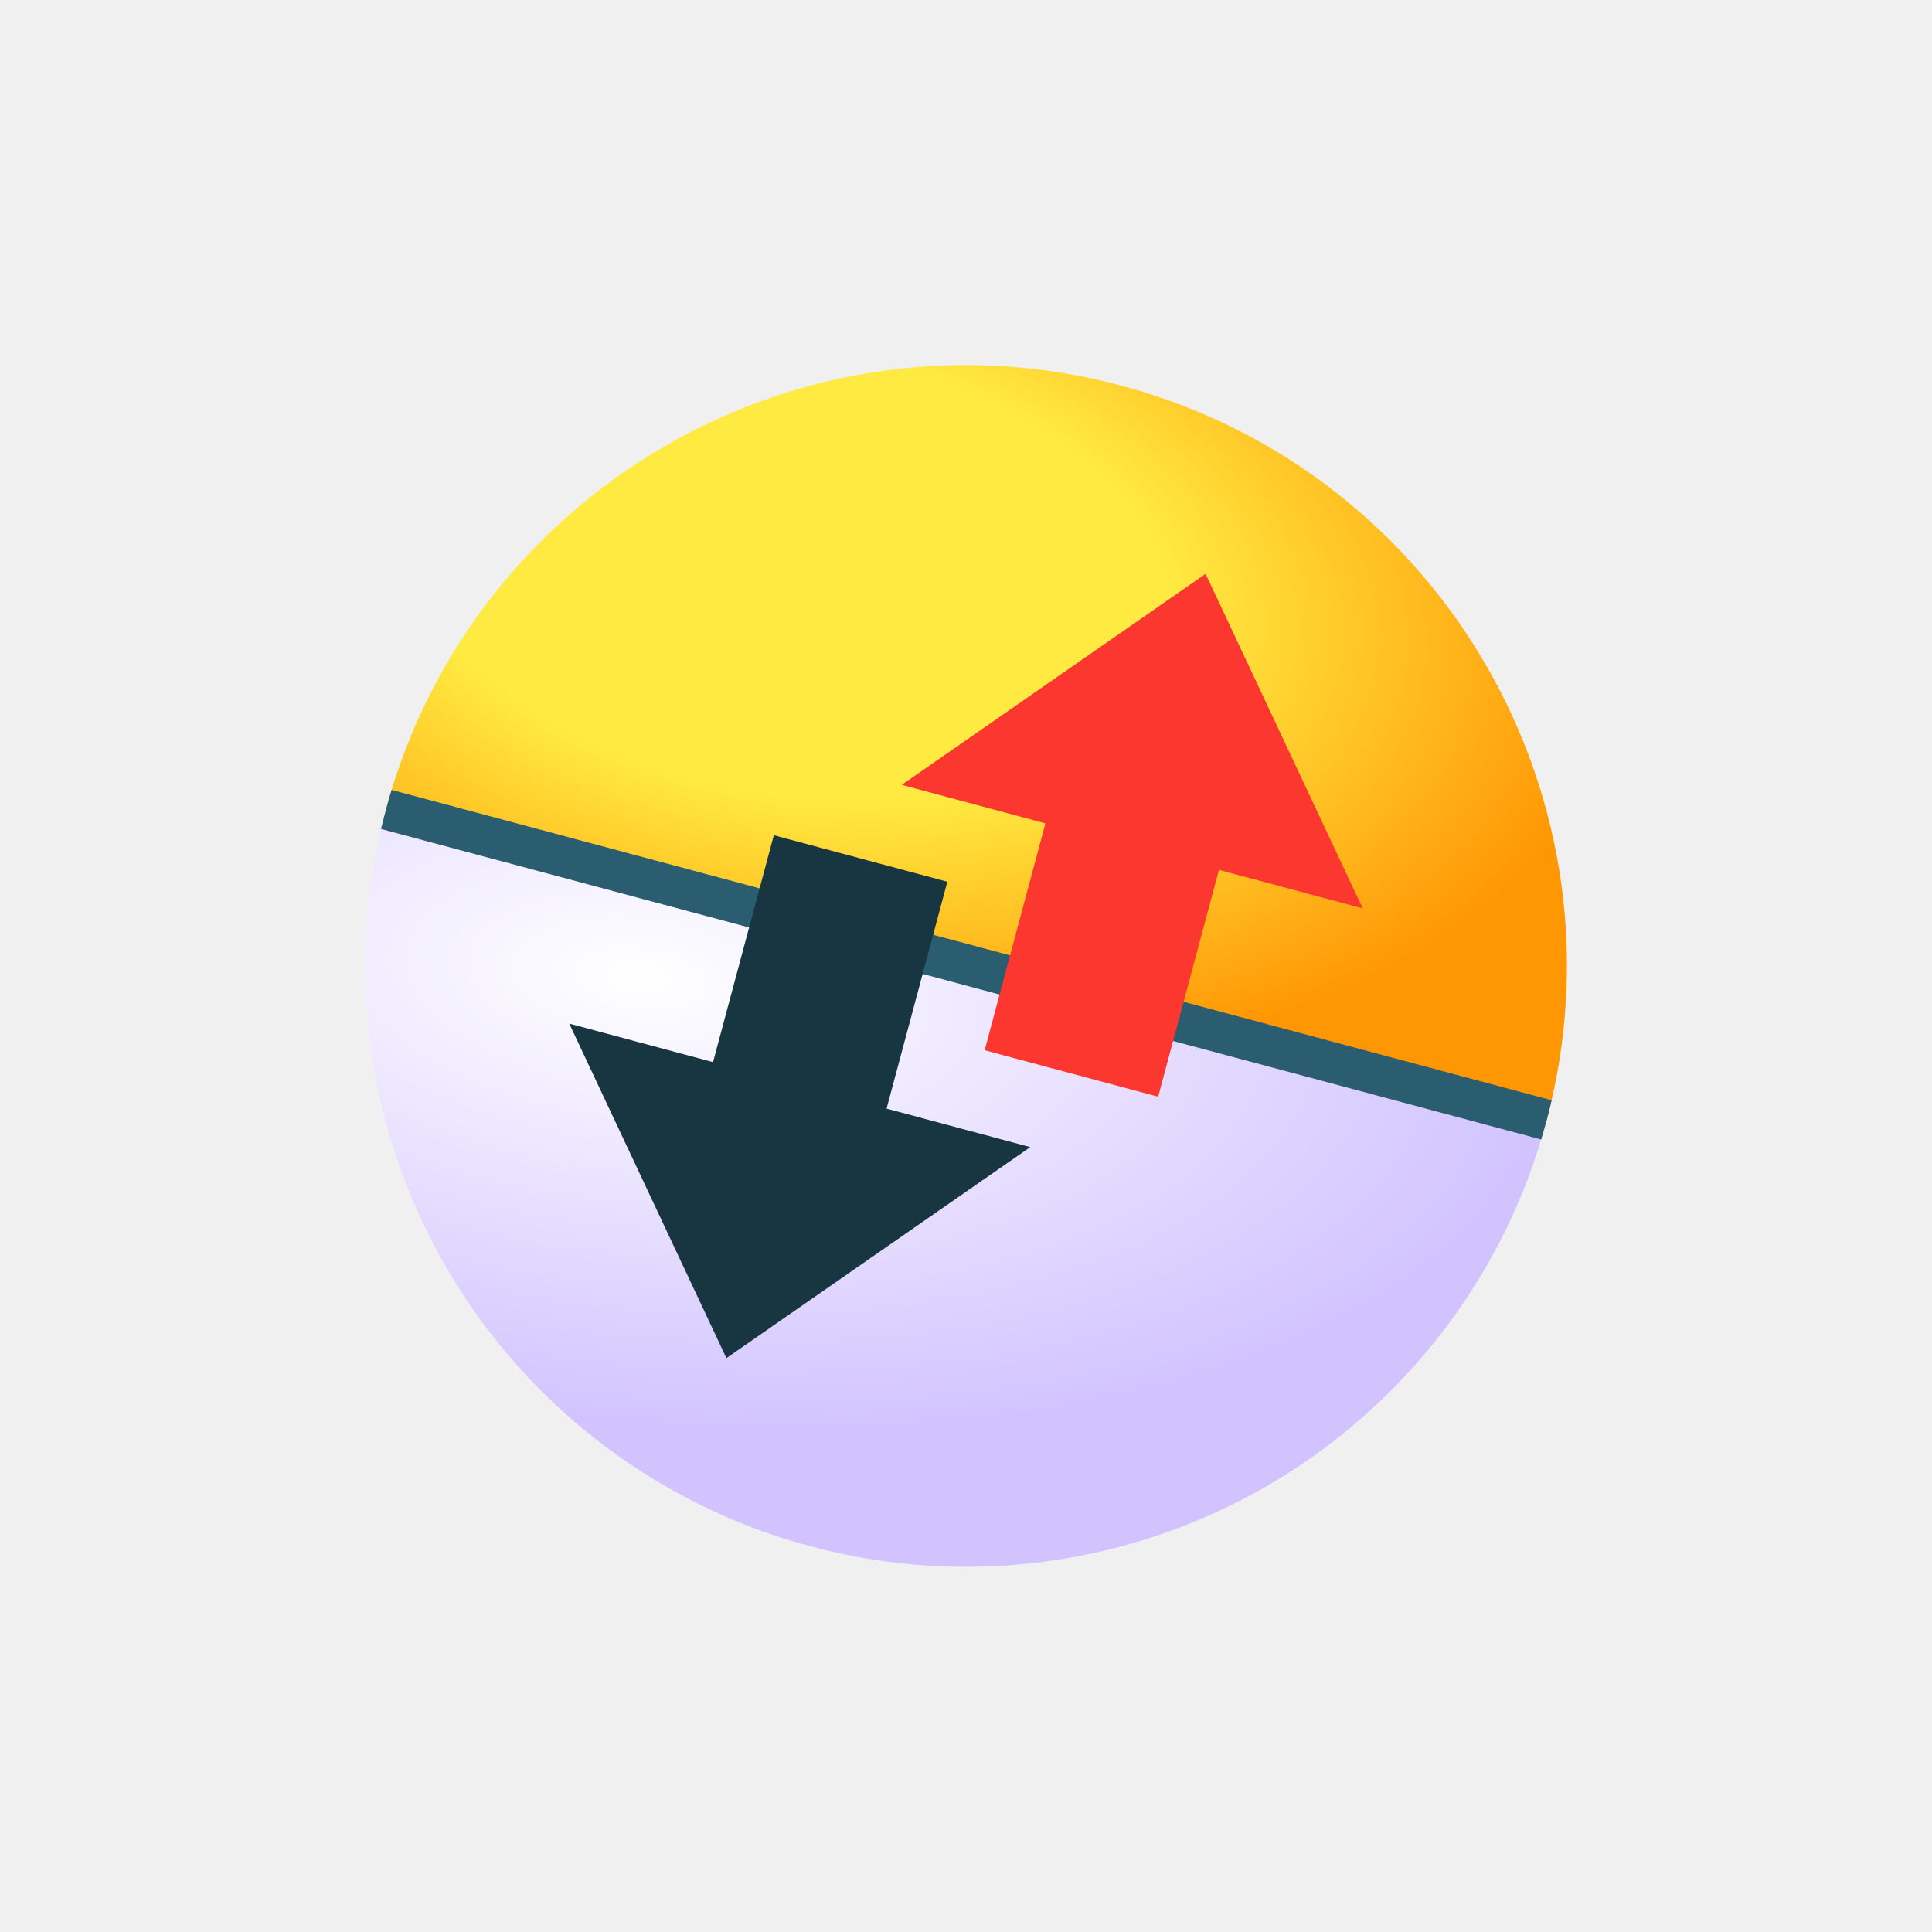
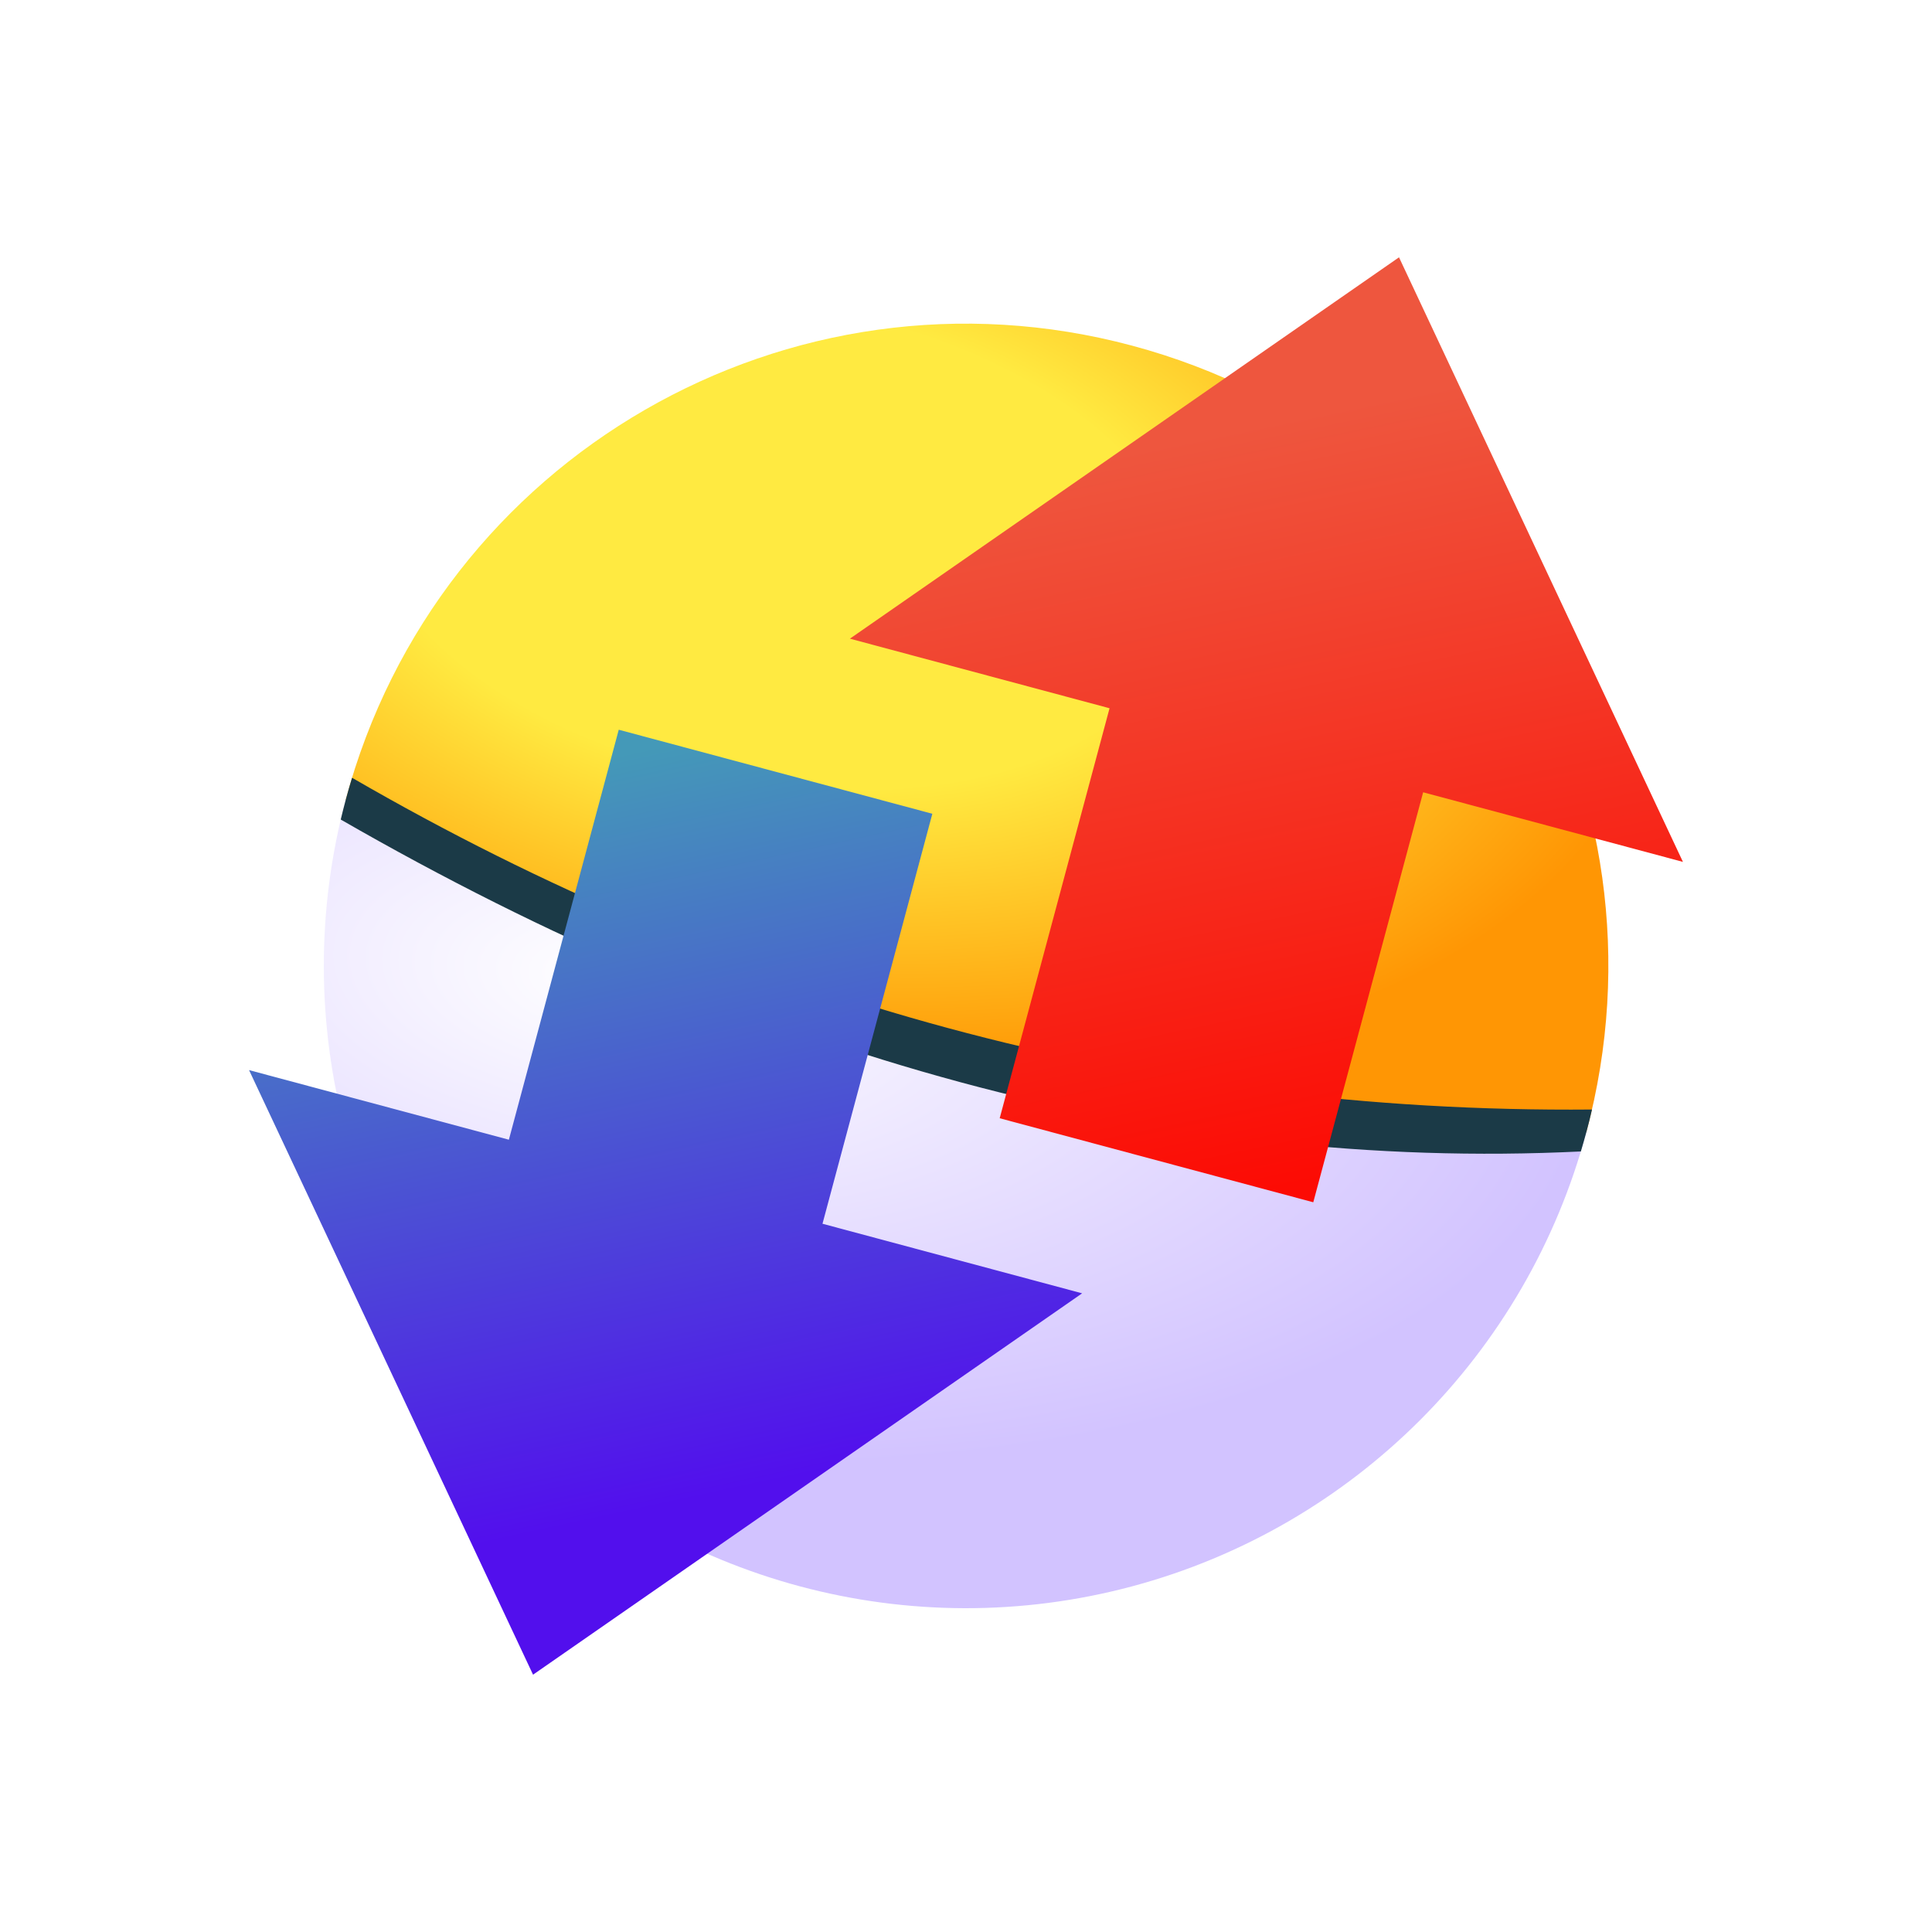
- <svg xmlns="http://www.w3.org/2000/svg" xmlns:xlink="http://www.w3.org/1999/xlink" width="512" height="512" viewBox="0 0 135.467 135.467">
-   <defs>
+ <svg xmlns="http://www.w3.org/2000/svg" xmlns:xlink="http://www.w3.org/1999/xlink" width="512" height="512" viewBox="0 0 135.467 135.467" version="1.1" id="svg216">
+   <defs id="defs204">
+     <linearGradient id="linearGradient1353">
+       <stop style="stop-color:#ee563e;stop-opacity:1;" offset="0" id="stop1349" />
+       <stop style="stop-color:#fc0b04;stop-opacity:1;" offset="1" id="stop1351" />
+     </linearGradient>
+     <linearGradient id="linearGradient1221">
+       <stop style="stop-color:#4499b8;stop-opacity:1;" offset="0" id="stop1217" />
+       <stop style="stop-color:#520fed;stop-opacity:1;" offset="1" id="stop1219" />
+     </linearGradient>
    <linearGradient id="prefix__c">
-       <stop offset=".462" stop-color="#ffea41" />
-       <stop offset="1" stop-color="#ff9604" />
+       <stop offset=".462" stop-color="#ffea41" id="stop182" />
+       <stop offset="1" stop-color="#ff9604" id="stop184" />
    </linearGradient>
    <linearGradient id="prefix__d">
-       <stop offset="0" stop-color="#fff" />
-       <stop offset="1" stop-color="#d2c3ff" />
+       <stop offset="0" stop-color="#fff" id="stop187" />
+       <stop offset="1" stop-color="#d2c3ff" id="stop189" />
    </linearGradient>
    <linearGradient id="prefix__b">
-       <stop offset=".462" stop-color="#ffcb04" />
-       <stop offset="1" stop-color="#ff9604" />
+       <stop offset=".462" stop-color="#ffcb04" id="stop192" />
+       <stop offset="1" stop-color="#ff9604" id="stop194" />
    </linearGradient>
    <linearGradient id="prefix__a">
-       <stop offset="0" stop-color="#f8f8f8" />
-       <stop offset="1" stop-color="#999da8" />
+       <stop offset="0" stop-color="#f8f8f8" id="stop197" />
+       <stop offset="1" stop-color="#999da8" id="stop199" />
    </linearGradient>
-     <radialGradient xlink:href="#prefix__c" id="prefix__e" cx="29.561" cy="12.081" fx="29.561" fy="12.081" r="48.676" gradientUnits="userSpaceOnUse" gradientTransform="matrix(.06485 .69167 -1.19996 .1125 65.097 17.23)" />
-     <radialGradient xlink:href="#prefix__d" id="prefix__f" cx="28.243" cy="41.644" fx="28.243" fy="41.644" r="48.675" gradientTransform="matrix(.09727 .63393 -1.3046 .20017 101.449 43.015)" gradientUnits="userSpaceOnUse" />
+     <radialGradient xlink:href="#prefix__c" id="prefix__e" cx="29.561" cy="12.081" fx="29.561" fy="12.081" r="48.676" gradientUnits="userSpaceOnUse" gradientTransform="matrix(-0.1243966,0.7320986,-1.270067,-0.2158241,73.43248,19.11943)" />
+     <radialGradient xlink:href="#prefix__d" id="prefix__f" cx="28.243" cy="41.644" fx="28.243" fy="41.644" r="48.675" gradientTransform="matrix(-0.07494933,0.6814508,-1.402361,-0.1542536,103.8319,55.7999)" gradientUnits="userSpaceOnUse" />
+     <linearGradient xlink:href="#linearGradient1221" id="linearGradient1223" x1="44.124" y1="52.74" x2="55.158" y2="103.671" gradientUnits="userSpaceOnUse" />
+     <linearGradient xlink:href="#linearGradient1353" id="linearGradient1355" x1="81.118" y1="31.247" x2="91.851" y2="82.953" gradientUnits="userSpaceOnUse" />
  </defs>
-   <path fill="url(#prefix__e)" d="M29.593 62.539A42.125 42.125 0 0171.72 20.414a42.125 42.125 0 0142.125 42.125H71.72z" transform="rotate(15 50 50)" />
-   <path d="M113.844 62.539A42.125 42.125 75.149 0192.781 99.02a42.125 42.125 75.149 01-42.125 0 42.125 42.125 75.149 01-21.063-36.482H71.72z" fill="url(#prefix__f)" transform="rotate(15 50 50)" />
-   <path style="-inkscape-stroke:none" d="M27.46 55.386c-.301.974-.53 1.86-.743 2.74l81.347 21.772c.266-.896.52-1.805.732-2.75z" color="#000" fill="#2b5d71" />
-   <path d="M63.228 55.033l21.305-14.796L95.55 63.694l-10.08-2.701L81.207 76.9l-12.167-3.26 4.262-15.907z" color="#000" fill="#fc3730" />
-   <path d="M72.238 80.433L50.934 95.229 39.915 71.772l10.081 2.701 4.263-15.907 12.167 3.26-4.262 15.907z" color="#000" fill="#183641" />
+   <rect style="opacity:1;fill:#ffffff;stroke:none;stroke-width:0.264" id="rect378" width="135.467" height="135.467" x="0" y="0" />
+   <path fill="url(#prefix__e)" d="M 24.24,56.079 C 30.677,32.057 55.368,17.801 79.39,24.239 103.411,30.676 117.666,55.367 111.229,79.388 80.122,77.649 51.288,69.416 24.24,56.079 Z" id="path206" style="fill:url(#prefix__e);stroke-width:1.069" />
+   <path d="M 111.228,79.388 C 107.064,94.927 94.927,107.064 79.388,111.228 63.85,115.391 47.27,110.949 35.895,99.573 24.519,88.198 20.077,71.617 24.24,56.078 50.442,69.199 79.197,77.431 111.228,79.388 Z" fill="url(#prefix__f)" id="path208" style="fill:url(#prefix__f);stroke-width:1.069" />
+   <path style="fill:#1b3a47;fill-opacity:1;stroke-width:1.069;-inkscape-stroke:none" d="m 24.686,54.535 c -0.322,1.041 -0.567,1.988 -0.794,2.929 28.927,16.655 57.909,24.689 86.953,23.273 0.284,-0.958 0.556,-1.929 0.782,-2.94 C 80.343,78.076 51.446,70.032 24.686,54.535 Z" color="#000000" fill="#2b5d71" id="path210" />
+   <path d="M 59.593,44.782 98.095,18.042 118.004,60.434 99.788,55.553 92.084,84.3 70.096,78.409 77.799,49.661 Z" color="#000000" fill="#fc3730" id="path212" style="stroke-width:1.807;fill-opacity:1;fill:url(#linearGradient1355)" />
+   <path d="m 75.876,90.685 -38.5,26.74 -19.913,-42.392 18.218,4.881 7.704,-28.747 21.988,5.892 -7.702,28.747 z" color="#000000" fill="#183641" id="path214" style="fill:url(#linearGradient1223);fill-opacity:1;stroke-width:1.807" />
</svg>
